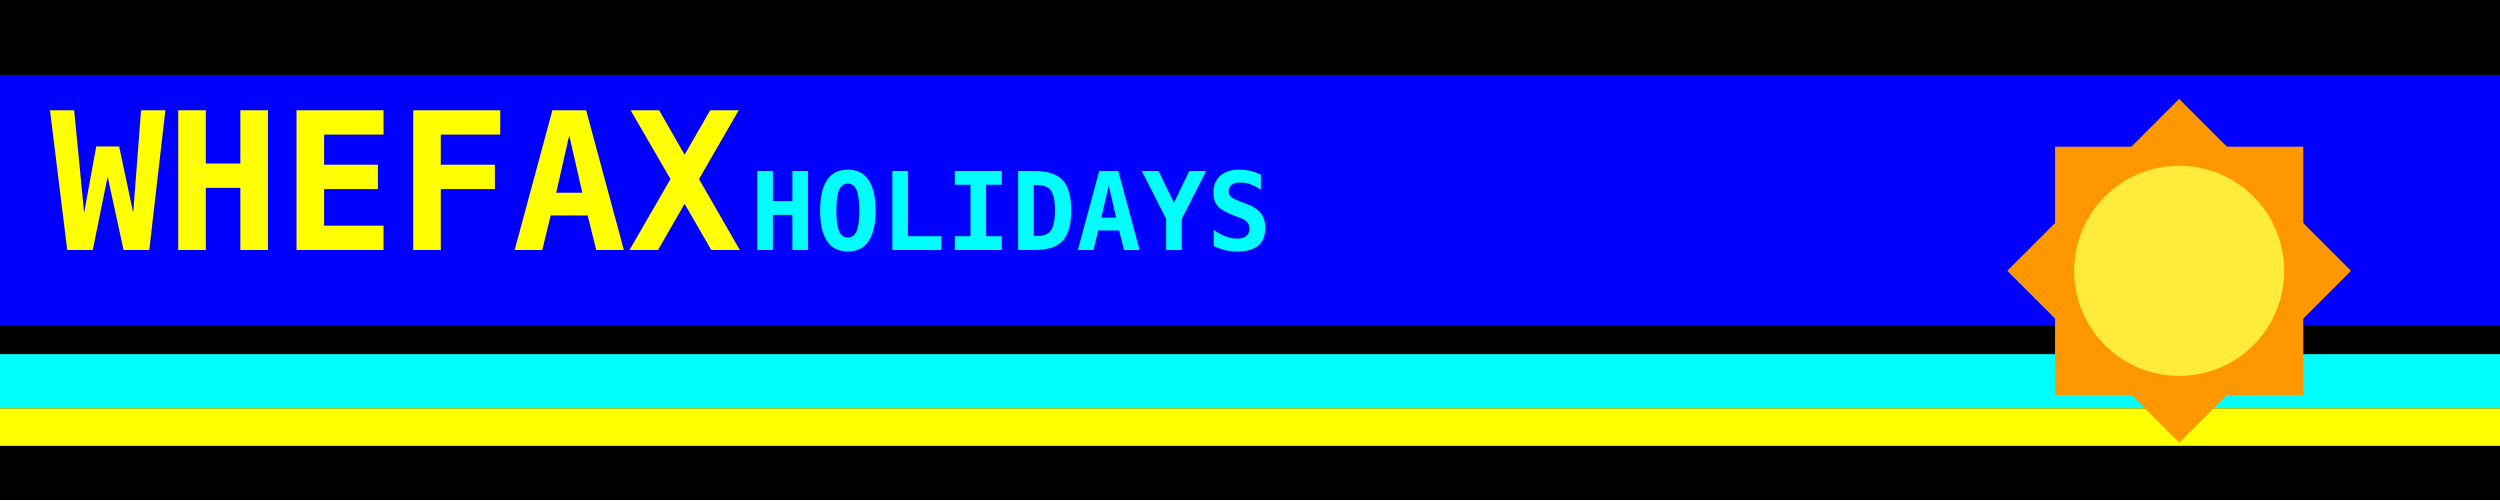
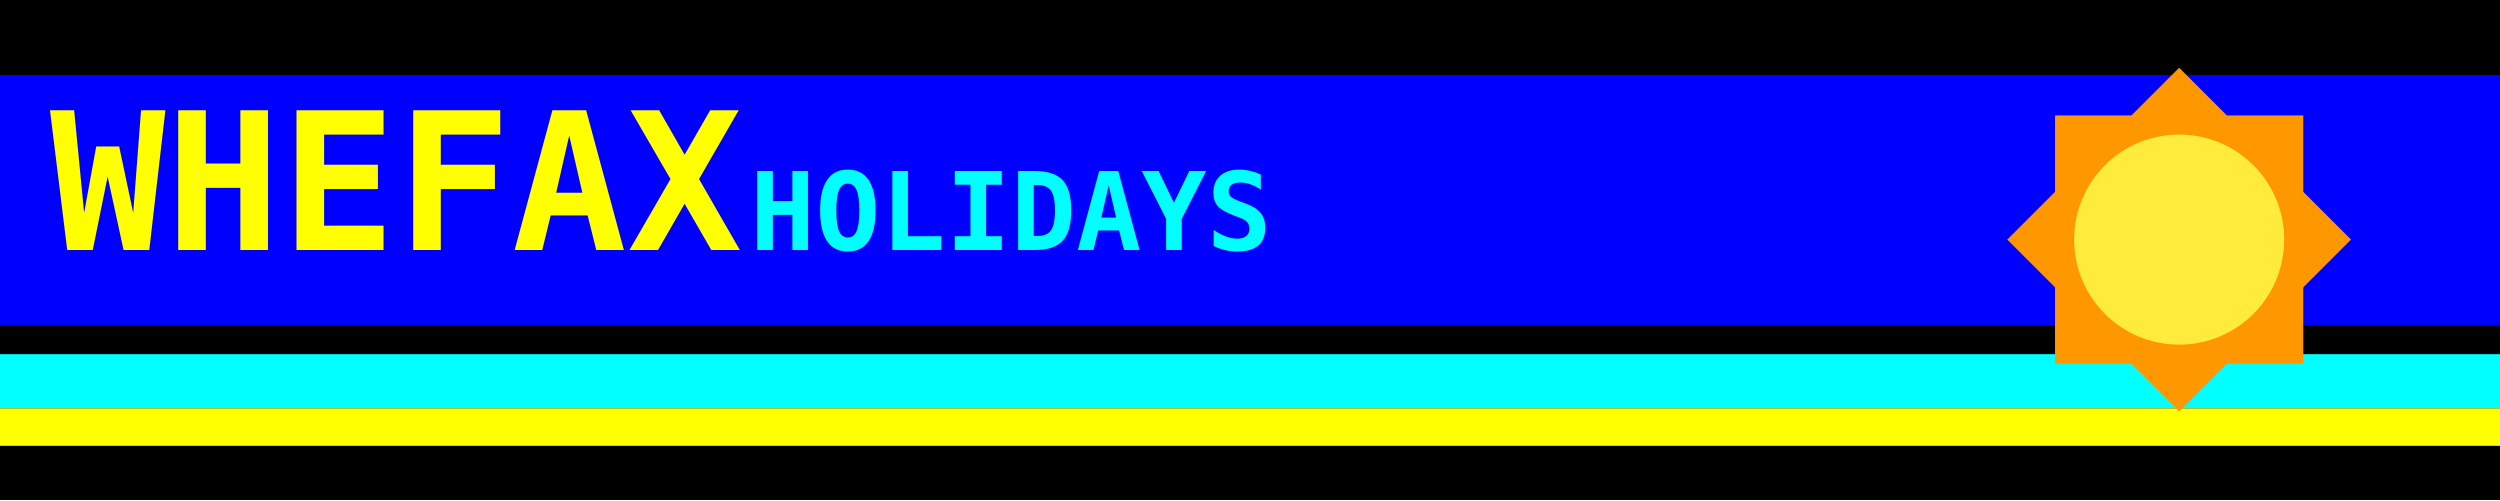
<svg xmlns="http://www.w3.org/2000/svg" width="1200" height="240">
  <rect width="1200" height="240" fill="#000" />
  <rect x="0" y="36" width="1200" height="120" fill="#00f" />
  <text x="24" y="120" font-family="monospace" font-size="92" font-weight="700" fill="#ff0">WHEFAX</text>
  <text x="360" y="120" font-family="monospace" font-size="52" font-weight="700" fill="#0ff">HOLIDAYS</text>
  <rect x="0" y="170" width="1200" height="26" fill="#0ff" />
  <rect x="0" y="196" width="1200" height="18" fill="#ff0" />
-   <svg x="936px" y="20px" width="220" height="220" viewBox="0 0 48 48">
+   <svg x="936px" y="5px" width="220" height="220" viewBox="0 0 48 48">
    <path fill="#FF9800" d="M11 11H37V37H11z" />
    <path fill="#FF9800" d="M11.272 11.272H36.728V36.728H11.272z" transform="rotate(-45.001 24 24)" />
    <path fill="#FFEB3B" d="M13,24c0,6.077,4.923,11,11,11c6.076,0,11-4.923,11-11s-4.924-11-11-11C17.923,13,13,17.923,13,24" />
  </svg>
</svg>
